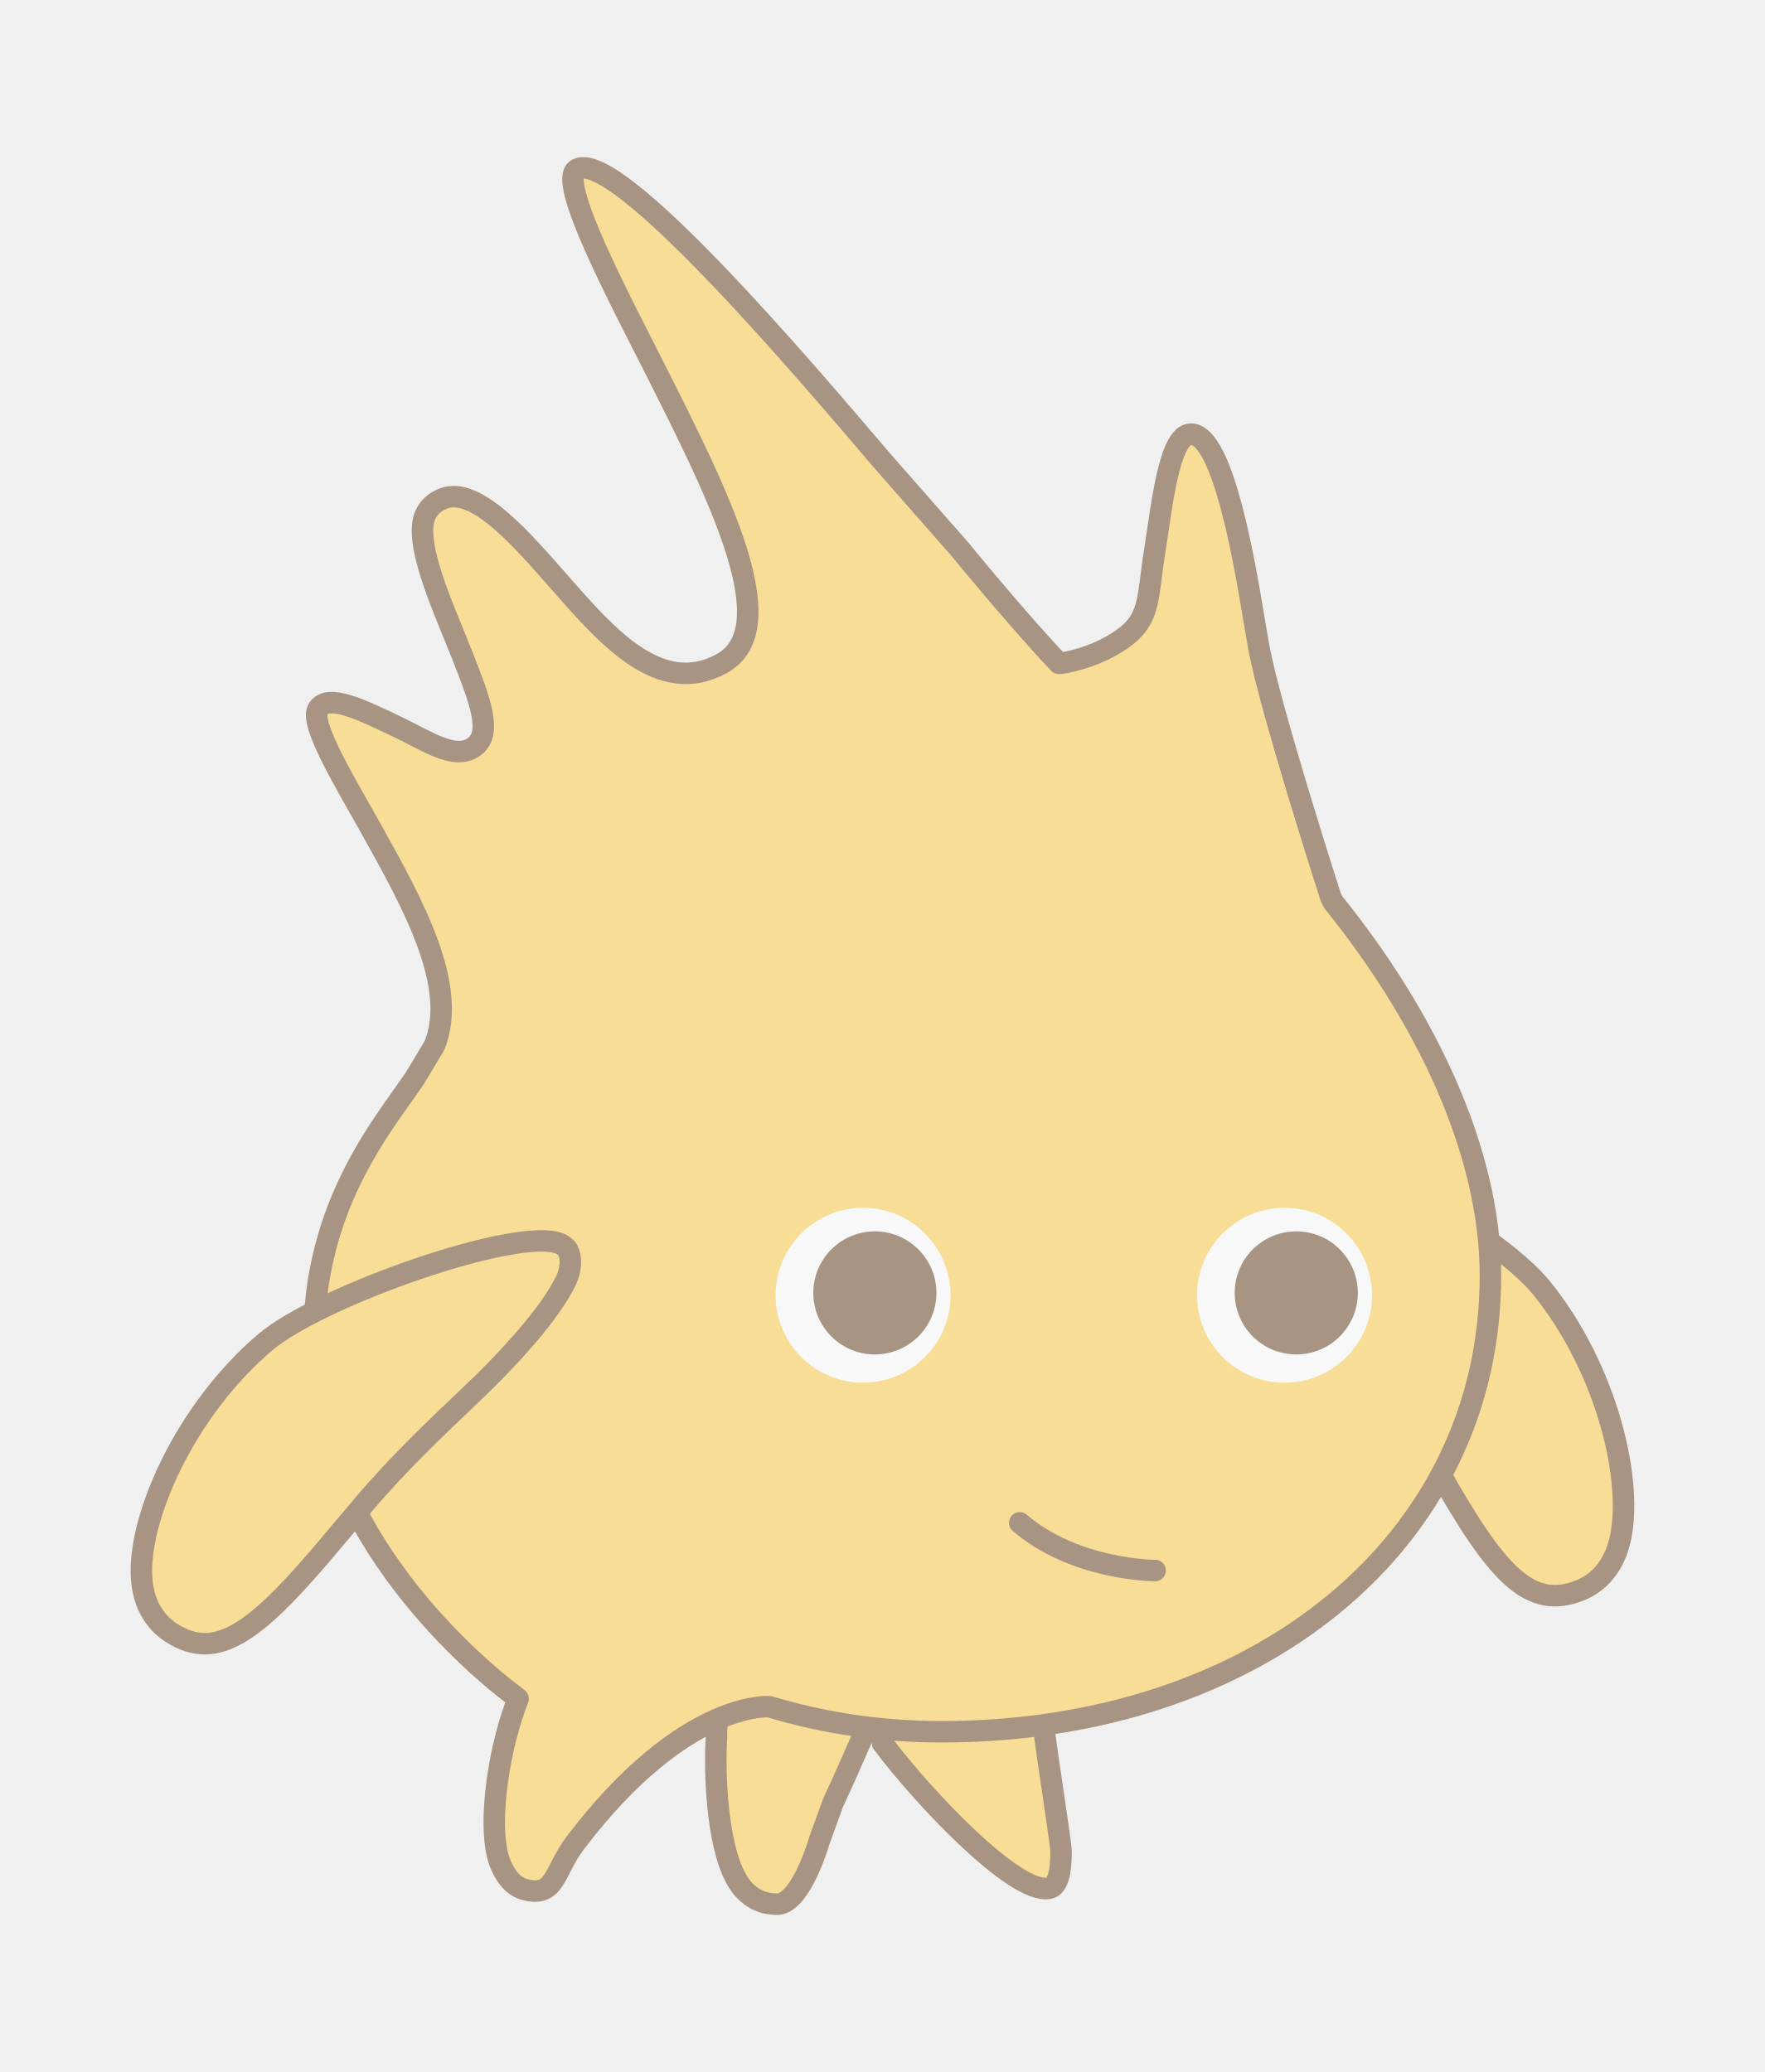
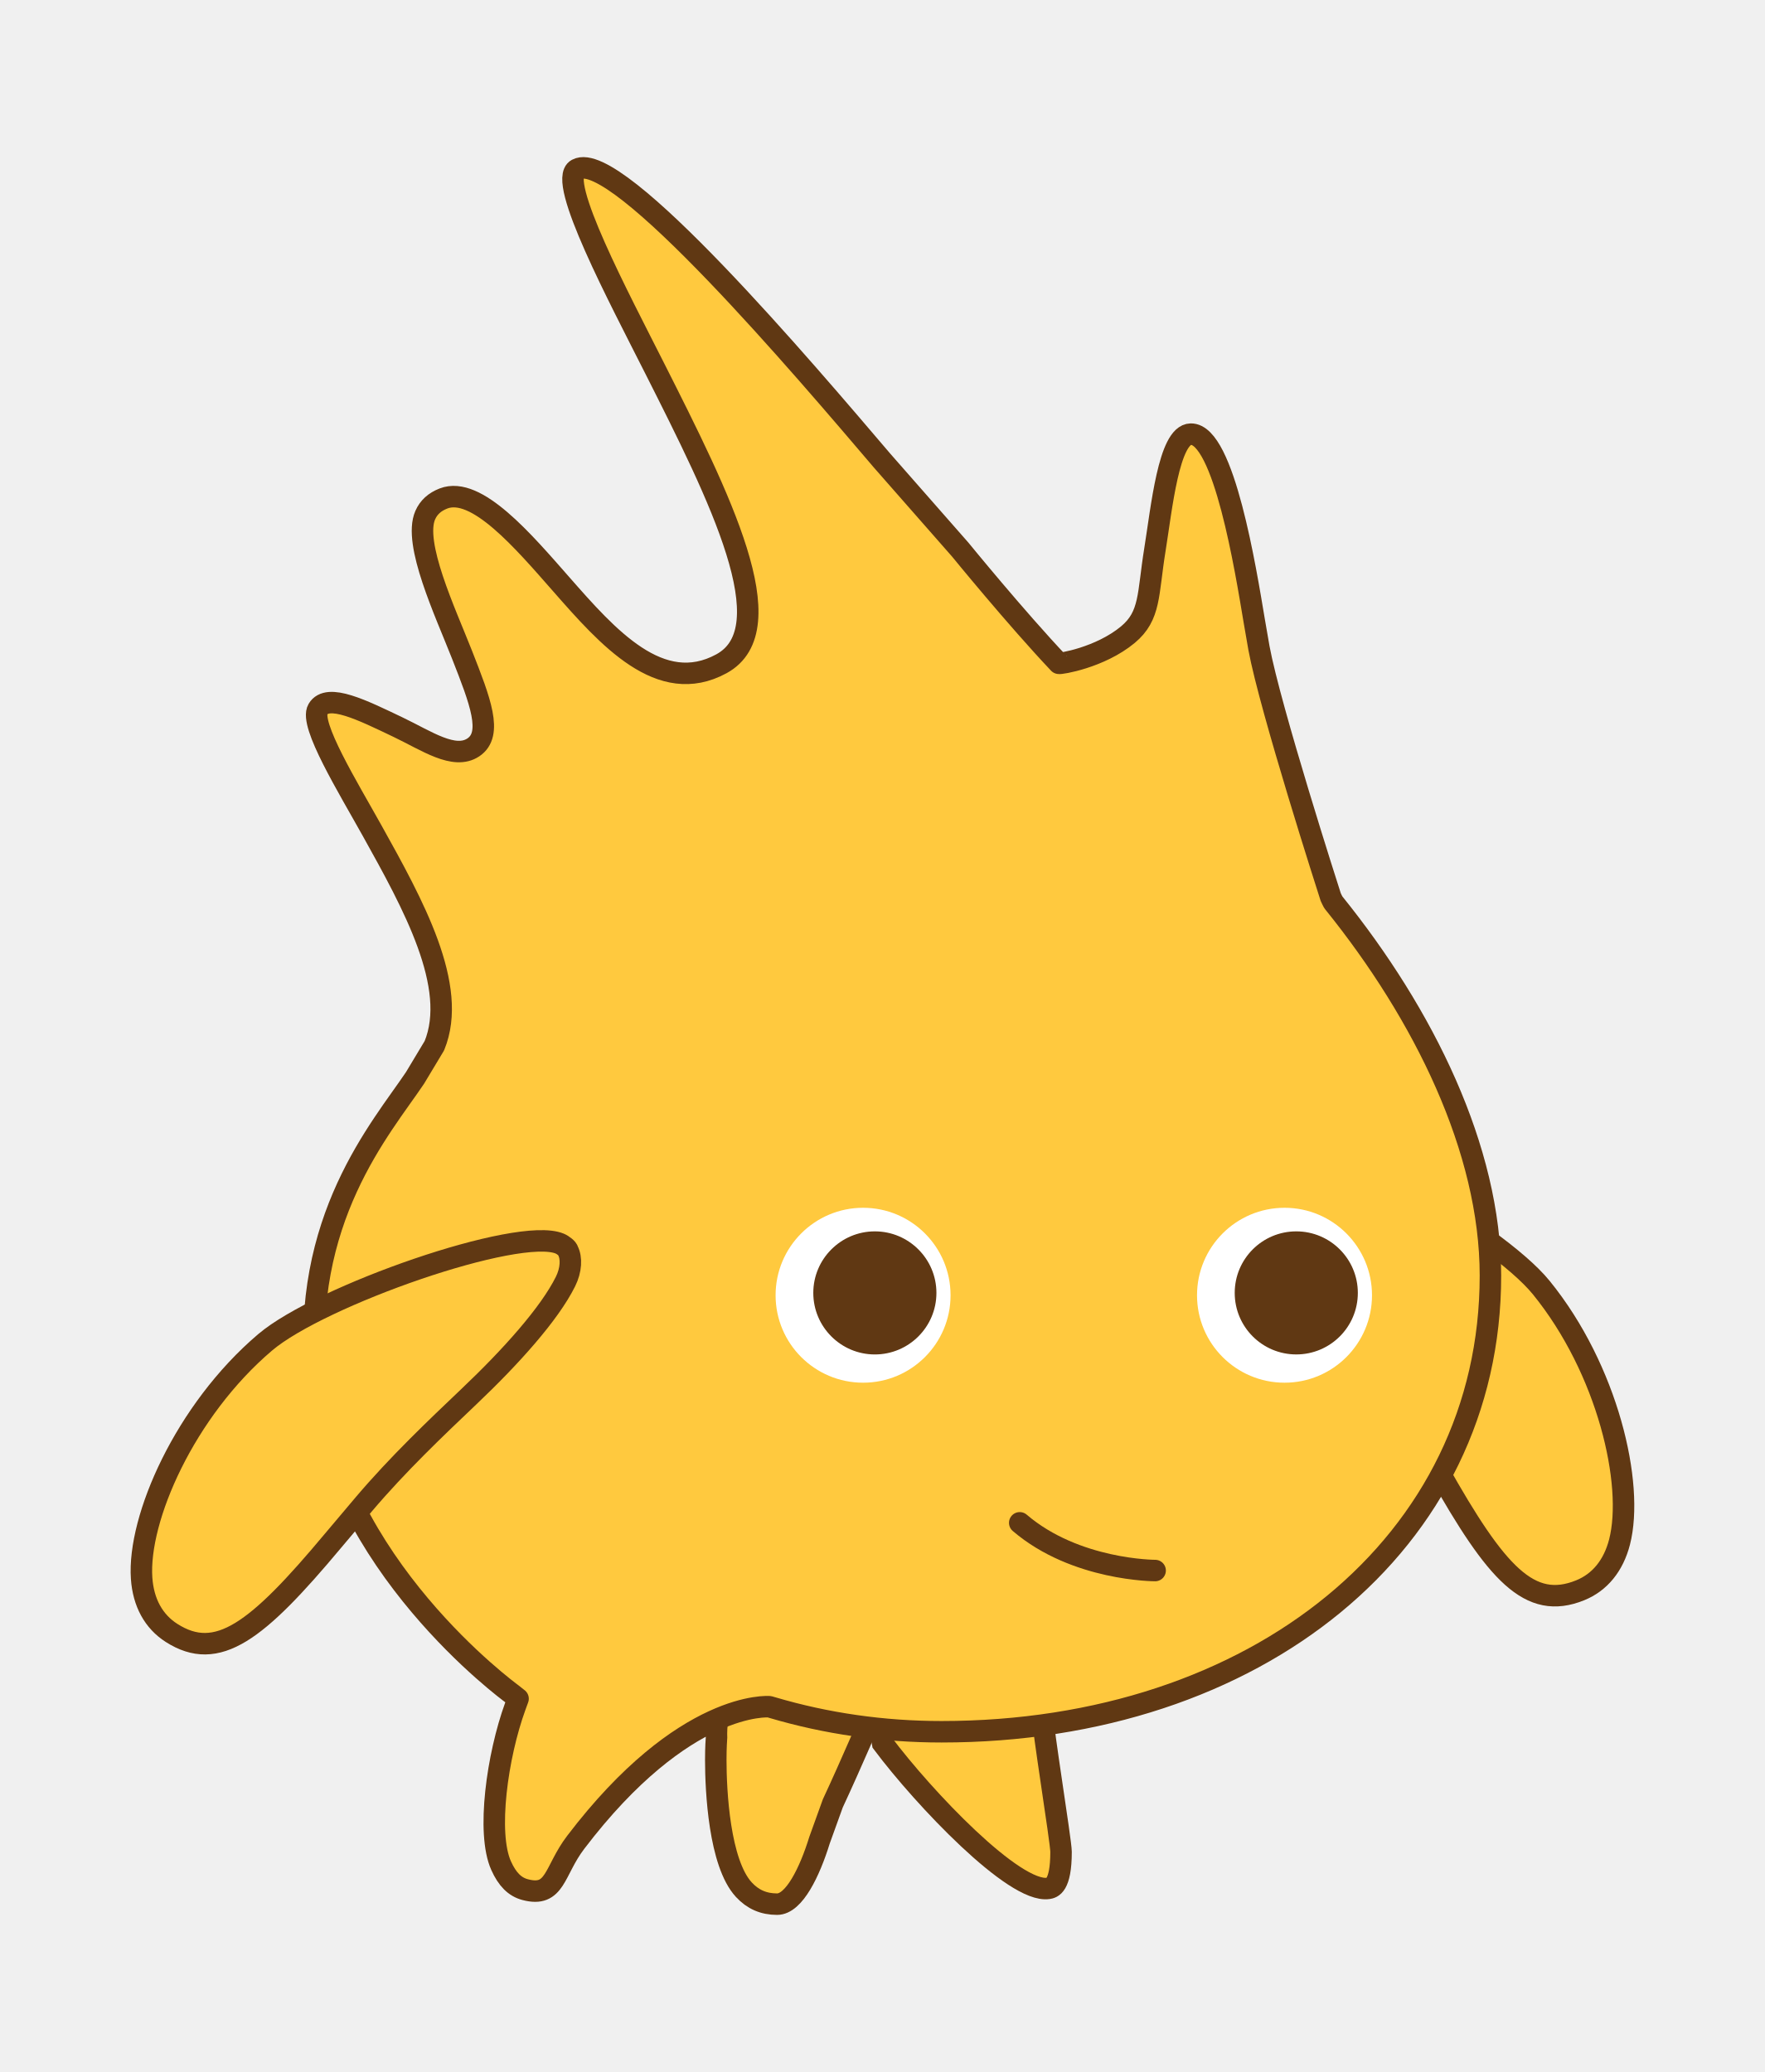
<svg xmlns="http://www.w3.org/2000/svg" width="100%" height="100%" viewBox="0 0 109 128" version="1.1" xml:space="preserve" style="fill-rule:evenodd;clip-rule:evenodd;">
  <g id="ID0.8323829737491906" transform="matrix(0.857375,0,0,0.857375,7.9509,8.9882)">
-     <g opacity="0.5">
-       <g id="R_Leg" transform="matrix(0.773781,0,0,0.773781,-4,0.5)">
-         <path d="M75.198,146.331C75.198,144.274 75.775,141.319 78.967,140.652C83.572,139.686 88.841,144.349 90.274,145.721C90.168,146.267 91.96,157.283 91.96,158.238C91.96,161.467 91.097,161.595 90.762,161.648C87.609,162.107 79.206,153.271 75.349,148.13C75.296,147.851 75.198,147.23 75.198,146.331Z" style="fill:rgb(255,201,62);fill-rule:nonzero;stroke:rgb(96,56,19);stroke-width:2px;" />
+     <g id="R_Leg" transform="matrix(0.773781,0,0,0.773781,-4,0.5)">
+       <path d="M75.198,146.331C75.198,144.274 75.775,141.319 78.967,140.652C83.572,139.686 88.841,144.349 90.274,145.721C90.168,146.267 91.96,157.283 91.96,158.238C91.96,161.467 91.097,161.595 90.762,161.648C87.609,162.107 79.206,153.271 75.349,148.13C75.296,147.851 75.198,147.23 75.198,146.331Z" style="fill:rgb(255,201,62);fill-rule:nonzero;stroke:rgb(96,56,19);stroke-width:2px;" />
+     </g>
+     <g id="Center_Leg" transform="matrix(0.773781,0,0,0.773781,-4,0.5)">
+       <path d="M62.43,161.767C60.144,159.287 59.818,152.566 59.818,149.707C59.818,148.494 59.88,147.687 59.883,147.662L59.887,147.6C59.887,147.6 59.88,147.341 59.88,147.246C59.88,141.862 64.837,139.993 65.677,139.712C68.547,139.747 73.508,141.105 74.692,143.154C74.812,143.36 74.924,143.62 74.924,143.953C74.924,144.245 74.837,144.599 74.589,145.026C74.474,145.222 72.436,150.038 70.712,153.731L69.48,157.146C68.558,160.13 67.107,163.116 65.528,163.116C64.28,163.118 63.267,162.676 62.43,161.767Z" style="fill:rgb(255,201,62);fill-rule:nonzero;stroke:rgb(96,56,19);stroke-width:2px;" />
+     </g>
+     <g id="R_Arm" transform="matrix(0.773781,0,0,0.773781,-4,0.5)">
+       <path d="M127.081,122.735L124.852,118.802C122.411,114.551 119.591,110.659 117.104,107.233C113.907,102.82 111.125,98.254 110.204,95.028C109.872,93.866 110.032,92.757 110.51,92.144C110.556,91.979 111.038,91.716 111.378,91.646C115.474,90.761 132.429,100.495 136.659,105.698C142.856,113.318 145.334,124.007 143.952,129.391C143.385,131.591 142.117,133.15 140.281,133.892C135.588,135.788 132.501,132.366 127.081,122.735Z" style="fill:rgb(255,201,62);fill-rule:nonzero;stroke:rgb(96,56,19);stroke-width:2px;" />
+     </g>
+     <g id="Body" transform="matrix(0.773781,0,0,0.773781,-4,0.5)">
+       <path d="M60.339,47.617C66.358,44.346 60.146,32.03 54.136,20.116C50.851,13.602 44.993,2.6 46.897,1.569C50.58,-0.427 68.175,20.337 75.308,28.706L82.579,36.988C82.579,36.988 87.777,43.365 91.755,47.571C91.825,47.644 95.586,47.06 98.184,44.901C100.302,43.134 100.022,41.157 100.696,36.999C101.315,33.179 101.987,26.266 104.037,26.231C107.125,26.184 109.155,38.912 109.946,43.627L110.383,46.149C111.42,51.757 116.83,68.618 117.062,69.333C117.136,69.507 117.258,69.733 117.258,69.733L117.303,69.824L117.365,69.9C125.719,80.261 131.932,92.824 131.932,104.594C131.932,129.518 110.084,147.063 80.84,147.063C75.416,147.063 70.111,146.303 65.072,144.809L64.801,144.731C64.801,144.731 56.891,144.066 46.772,157.367C44.742,160.037 44.923,162.526 42.062,161.76C41.108,161.505 40.407,160.804 39.835,159.531C38.467,156.495 39.477,149.302 41.149,144.706L41.412,143.984L40.808,143.506C40.66,143.388 24.248,131.429 22.59,114.292C21.145,99.354 28.691,90.849 31.822,86.175L33.621,83.179C35.892,77.654 31.618,69.97 27.846,63.19C25.594,59.142 21.959,53.235 22.78,51.847C23.691,50.309 26.947,51.946 30.235,53.514C32.901,54.788 35.466,56.588 37.247,55.401C39.099,54.168 37.884,51.071 36.201,46.784C34.618,42.758 31.621,36.398 32.772,33.773C33.089,33.051 33.645,32.544 34.472,32.223C37.53,31.039 41.902,36.19 45.441,40.219C49.758,45.138 54.654,50.712 60.339,47.617Z" style="fill:rgb(255,201,62);fill-rule:nonzero;stroke:rgb(96,56,19);stroke-width:2px;stroke-linecap:round;stroke-linejoin:round;" />
+     </g>
+     <g id="L_Eye">
+       <g id="White_1_" transform="matrix(0.773781,0,0,0.773781,-4,0.5)">
+         <path d="M65.386,106.419C65.386,110.914 69.033,114.559 73.531,114.559C78.029,114.559 81.674,110.914 81.674,106.419C81.674,101.921 78.028,98.271 73.531,98.271C69.032,98.273 65.386,101.921 65.386,106.419Z" style="fill:white;fill-rule:nonzero;" />
      </g>
-       <g id="Center_Leg" transform="matrix(0.773781,0,0,0.773781,-4,0.5)">
-         <path d="M62.43,161.767C60.144,159.287 59.818,152.566 59.818,149.707C59.818,148.494 59.88,147.687 59.883,147.662L59.887,147.6C59.887,147.6 59.88,147.341 59.88,147.246C59.88,141.862 64.837,139.993 65.677,139.712C68.547,139.747 73.508,141.105 74.692,143.154C74.812,143.36 74.924,143.62 74.924,143.953C74.924,144.245 74.837,144.599 74.589,145.026C74.474,145.222 72.436,150.038 70.712,153.731L69.48,157.146C68.558,160.13 67.107,163.116 65.528,163.116C64.28,163.118 63.267,162.676 62.43,161.767Z" style="fill:rgb(255,201,62);fill-rule:nonzero;stroke:rgb(96,56,19);stroke-width:2px;" />
+       <g id="Pupil_1_" transform="matrix(0.773781,0,0,0.773781,-4,0.5)">
+         <path d="M74.627,100.467C76.208,100.467 77.641,101.109 78.678,102.147C79.716,103.184 80.358,104.617 80.358,106.198C80.358,107.779 79.716,109.212 78.678,110.249C77.641,111.287 76.208,111.929 74.627,111.929C73.046,111.929 71.613,111.287 70.576,110.249C69.538,109.212 68.896,107.779 68.896,106.198C68.896,104.617 69.538,103.184 70.576,102.147C71.613,101.109 73.046,100.467 74.627,100.467Z" style="fill:rgb(96,56,19);fill-rule:nonzero;" />
      </g>
-       <g id="R_Arm" transform="matrix(0.773781,0,0,0.773781,-4,0.5)">
-         <path d="M127.081,122.735L124.852,118.802C122.411,114.551 119.591,110.659 117.104,107.233C113.907,102.82 111.125,98.254 110.204,95.028C109.872,93.866 110.032,92.757 110.51,92.144C110.556,91.979 111.038,91.716 111.378,91.646C115.474,90.761 132.429,100.495 136.659,105.698C142.856,113.318 145.334,124.007 143.952,129.391C143.385,131.591 142.117,133.15 140.281,133.892C135.588,135.788 132.501,132.366 127.081,122.735Z" style="fill:rgb(255,201,62);fill-rule:nonzero;stroke:rgb(96,56,19);stroke-width:2px;" />
+     </g>
+     <g id="R_Eye">
+       <g id="White" transform="matrix(0.773781,0,0,0.773781,-4,0.5)">
+         <path d="M104.618,106.419C104.618,110.914 108.264,114.559 112.764,114.559C117.259,114.559 120.907,110.914 120.907,106.419C120.907,101.921 117.261,98.271 112.764,98.271C108.264,98.273 104.618,101.921 104.618,106.419Z" style="fill:white;fill-rule:nonzero;" />
      </g>
-       <g id="Body" transform="matrix(0.773781,0,0,0.773781,-4,0.5)">
-         <path d="M60.339,47.617C66.358,44.346 60.146,32.03 54.136,20.116C50.851,13.602 44.993,2.6 46.897,1.569C50.58,-0.427 68.175,20.337 75.308,28.706L82.579,36.988C82.579,36.988 87.777,43.365 91.755,47.571C91.825,47.644 95.586,47.06 98.184,44.901C100.302,43.134 100.022,41.157 100.696,36.999C101.315,33.179 101.987,26.266 104.037,26.231C107.125,26.184 109.155,38.912 109.946,43.627L110.383,46.149C111.42,51.757 116.83,68.618 117.062,69.333C117.136,69.507 117.258,69.733 117.258,69.733L117.303,69.824L117.365,69.9C125.719,80.261 131.932,92.824 131.932,104.594C131.932,129.518 110.084,147.063 80.84,147.063C75.416,147.063 70.111,146.303 65.072,144.809L64.801,144.731C64.801,144.731 56.891,144.066 46.772,157.367C44.742,160.037 44.923,162.526 42.062,161.76C41.108,161.505 40.407,160.804 39.835,159.531C38.467,156.495 39.477,149.302 41.149,144.706L41.412,143.984L40.808,143.506C40.66,143.388 24.248,131.429 22.59,114.292C21.145,99.354 28.691,90.849 31.822,86.175L33.621,83.179C35.892,77.654 31.618,69.97 27.846,63.19C25.594,59.142 21.959,53.235 22.78,51.847C23.691,50.309 26.947,51.946 30.235,53.514C32.901,54.788 35.466,56.588 37.247,55.401C39.099,54.168 37.884,51.071 36.201,46.784C34.618,42.758 31.621,36.398 32.772,33.773C33.089,33.051 33.645,32.544 34.472,32.223C37.53,31.039 41.902,36.19 45.441,40.219C49.758,45.138 54.654,50.712 60.339,47.617Z" style="fill:rgb(255,201,62);fill-rule:nonzero;stroke:rgb(96,56,19);stroke-width:2px;stroke-linecap:round;stroke-linejoin:round;" />
+       <g id="Pupil" transform="matrix(0.773781,0,0,0.773781,-4,0.5)">
+         <path d="M108.127,106.198C108.127,109.363 110.691,111.927 113.857,111.927C117.021,111.927 119.588,109.365 119.588,106.198C119.588,103.035 117.021,100.467 113.857,100.467C110.691,100.467 108.127,103.034 108.127,106.198Z" style="fill:rgb(96,56,19);fill-rule:nonzero;" />
      </g>
-       <g id="L_Eye">
-         <g id="White_1_" transform="matrix(0.773781,0,0,0.773781,-4,0.5)">
-           <path d="M65.386,106.419C65.386,110.914 69.033,114.559 73.531,114.559C78.029,114.559 81.674,110.914 81.674,106.419C81.674,101.921 78.028,98.271 73.531,98.271C69.032,98.273 65.386,101.921 65.386,106.419Z" style="fill:white;fill-rule:nonzero;" />
-         </g>
-         <g id="Pupil_1_" transform="matrix(0.773781,0,0,0.773781,-4,0.5)">
-           <path d="M74.627,100.467C76.208,100.467 77.641,101.109 78.678,102.147C79.716,103.184 80.358,104.617 80.358,106.198C80.358,107.779 79.716,109.212 78.678,110.249C77.641,111.287 76.208,111.929 74.627,111.929C73.046,111.929 71.613,111.287 70.576,110.249C69.538,109.212 68.896,107.779 68.896,106.198C68.896,104.617 69.538,103.184 70.576,102.147C71.613,101.109 73.046,100.467 74.627,100.467Z" style="fill:rgb(96,56,19);fill-rule:nonzero;" />
-         </g>
-       </g>
-       <g id="R_Eye">
-         <g id="White" transform="matrix(0.773781,0,0,0.773781,-4,0.5)">
-           <path d="M104.618,106.419C104.618,110.914 108.264,114.559 112.764,114.559C117.259,114.559 120.907,110.914 120.907,106.419C120.907,101.921 117.261,98.271 112.764,98.271C108.264,98.273 104.618,101.921 104.618,106.419Z" style="fill:white;fill-rule:nonzero;" />
-         </g>
-         <g id="Pupil" transform="matrix(0.773781,0,0,0.773781,-4,0.5)">
-           <path d="M108.127,106.198C108.127,109.363 110.691,111.927 113.857,111.927C117.021,111.927 119.588,109.365 119.588,106.198C119.588,103.035 117.021,100.467 113.857,100.467C110.691,100.467 108.127,103.034 108.127,106.198Z" style="fill:rgb(96,56,19);fill-rule:nonzero;" />
-         </g>
-       </g>
-       <g id="L_Arm" transform="matrix(0.773781,0,0,0.773781,-4,0.5)">
-         <path d="M9.154,137.858C7.485,136.792 6.523,135.032 6.368,132.762C5.991,127.211 10.384,117.158 17.867,110.8C22.977,106.458 41.427,99.99 45.291,101.607C45.61,101.741 46.038,102.085 46.051,102.259C46.412,102.947 46.364,104.064 45.825,105.146C44.331,108.15 40.761,112.133 36.809,115.882C33.737,118.806 30.256,122.108 27.081,125.845L24.169,129.295C17.082,137.777 13.417,140.583 9.154,137.858Z" style="fill:rgb(255,201,62);fill-rule:nonzero;stroke:rgb(96,56,19);stroke-width:2px;" />
-       </g>
-       <g id="Mouth" transform="matrix(0.773781,0,0,0.773781,-4,0.5)">
-         <path d="M100.718,132.05C100.718,132.05 93.305,132.056 88.114,127.607" style="fill:none;stroke:rgb(96,56,19);stroke-width:2px;stroke-linecap:round;stroke-linejoin:round;" />
-       </g>
+     </g>
+     <g id="L_Arm" transform="matrix(0.773781,0,0,0.773781,-4,0.5)">
+       <path d="M9.154,137.858C7.485,136.792 6.523,135.032 6.368,132.762C5.991,127.211 10.384,117.158 17.867,110.8C22.977,106.458 41.427,99.99 45.291,101.607C45.61,101.741 46.038,102.085 46.051,102.259C46.412,102.947 46.364,104.064 45.825,105.146C44.331,108.15 40.761,112.133 36.809,115.882C33.737,118.806 30.256,122.108 27.081,125.845L24.169,129.295C17.082,137.777 13.417,140.583 9.154,137.858Z" style="fill:rgb(255,201,62);fill-rule:nonzero;stroke:rgb(96,56,19);stroke-width:2px;" />
+     </g>
+     <g id="Mouth" transform="matrix(0.773781,0,0,0.773781,-4,0.5)">
+       <path d="M100.718,132.05C100.718,132.05 93.305,132.056 88.114,127.607" style="fill:none;stroke:rgb(96,56,19);stroke-width:2px;stroke-linecap:round;stroke-linejoin:round;" />
    </g>
  </g>
</svg>
